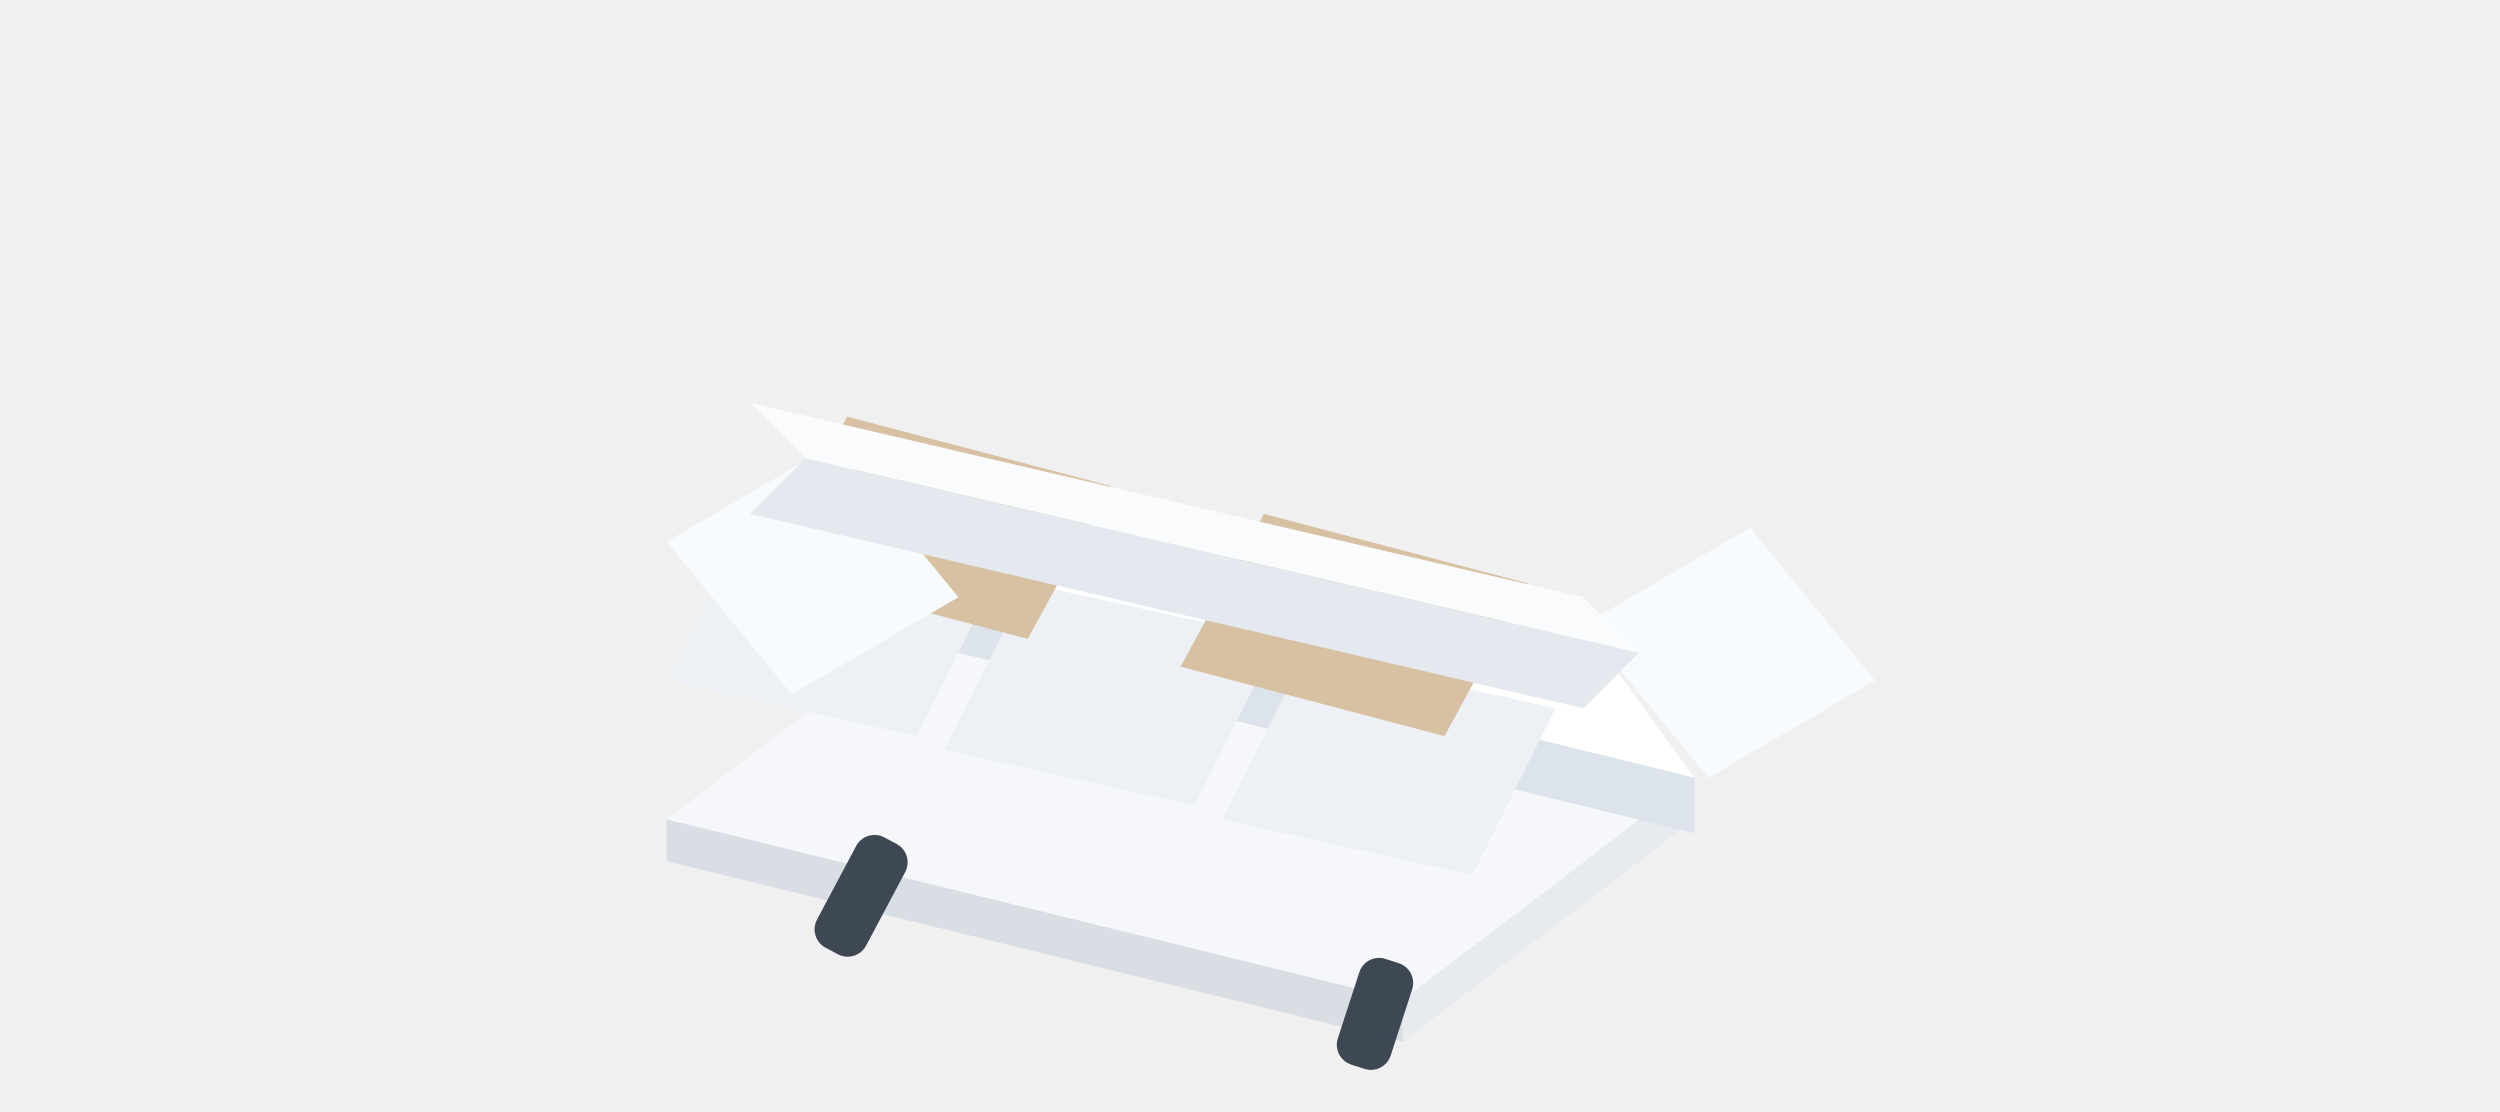
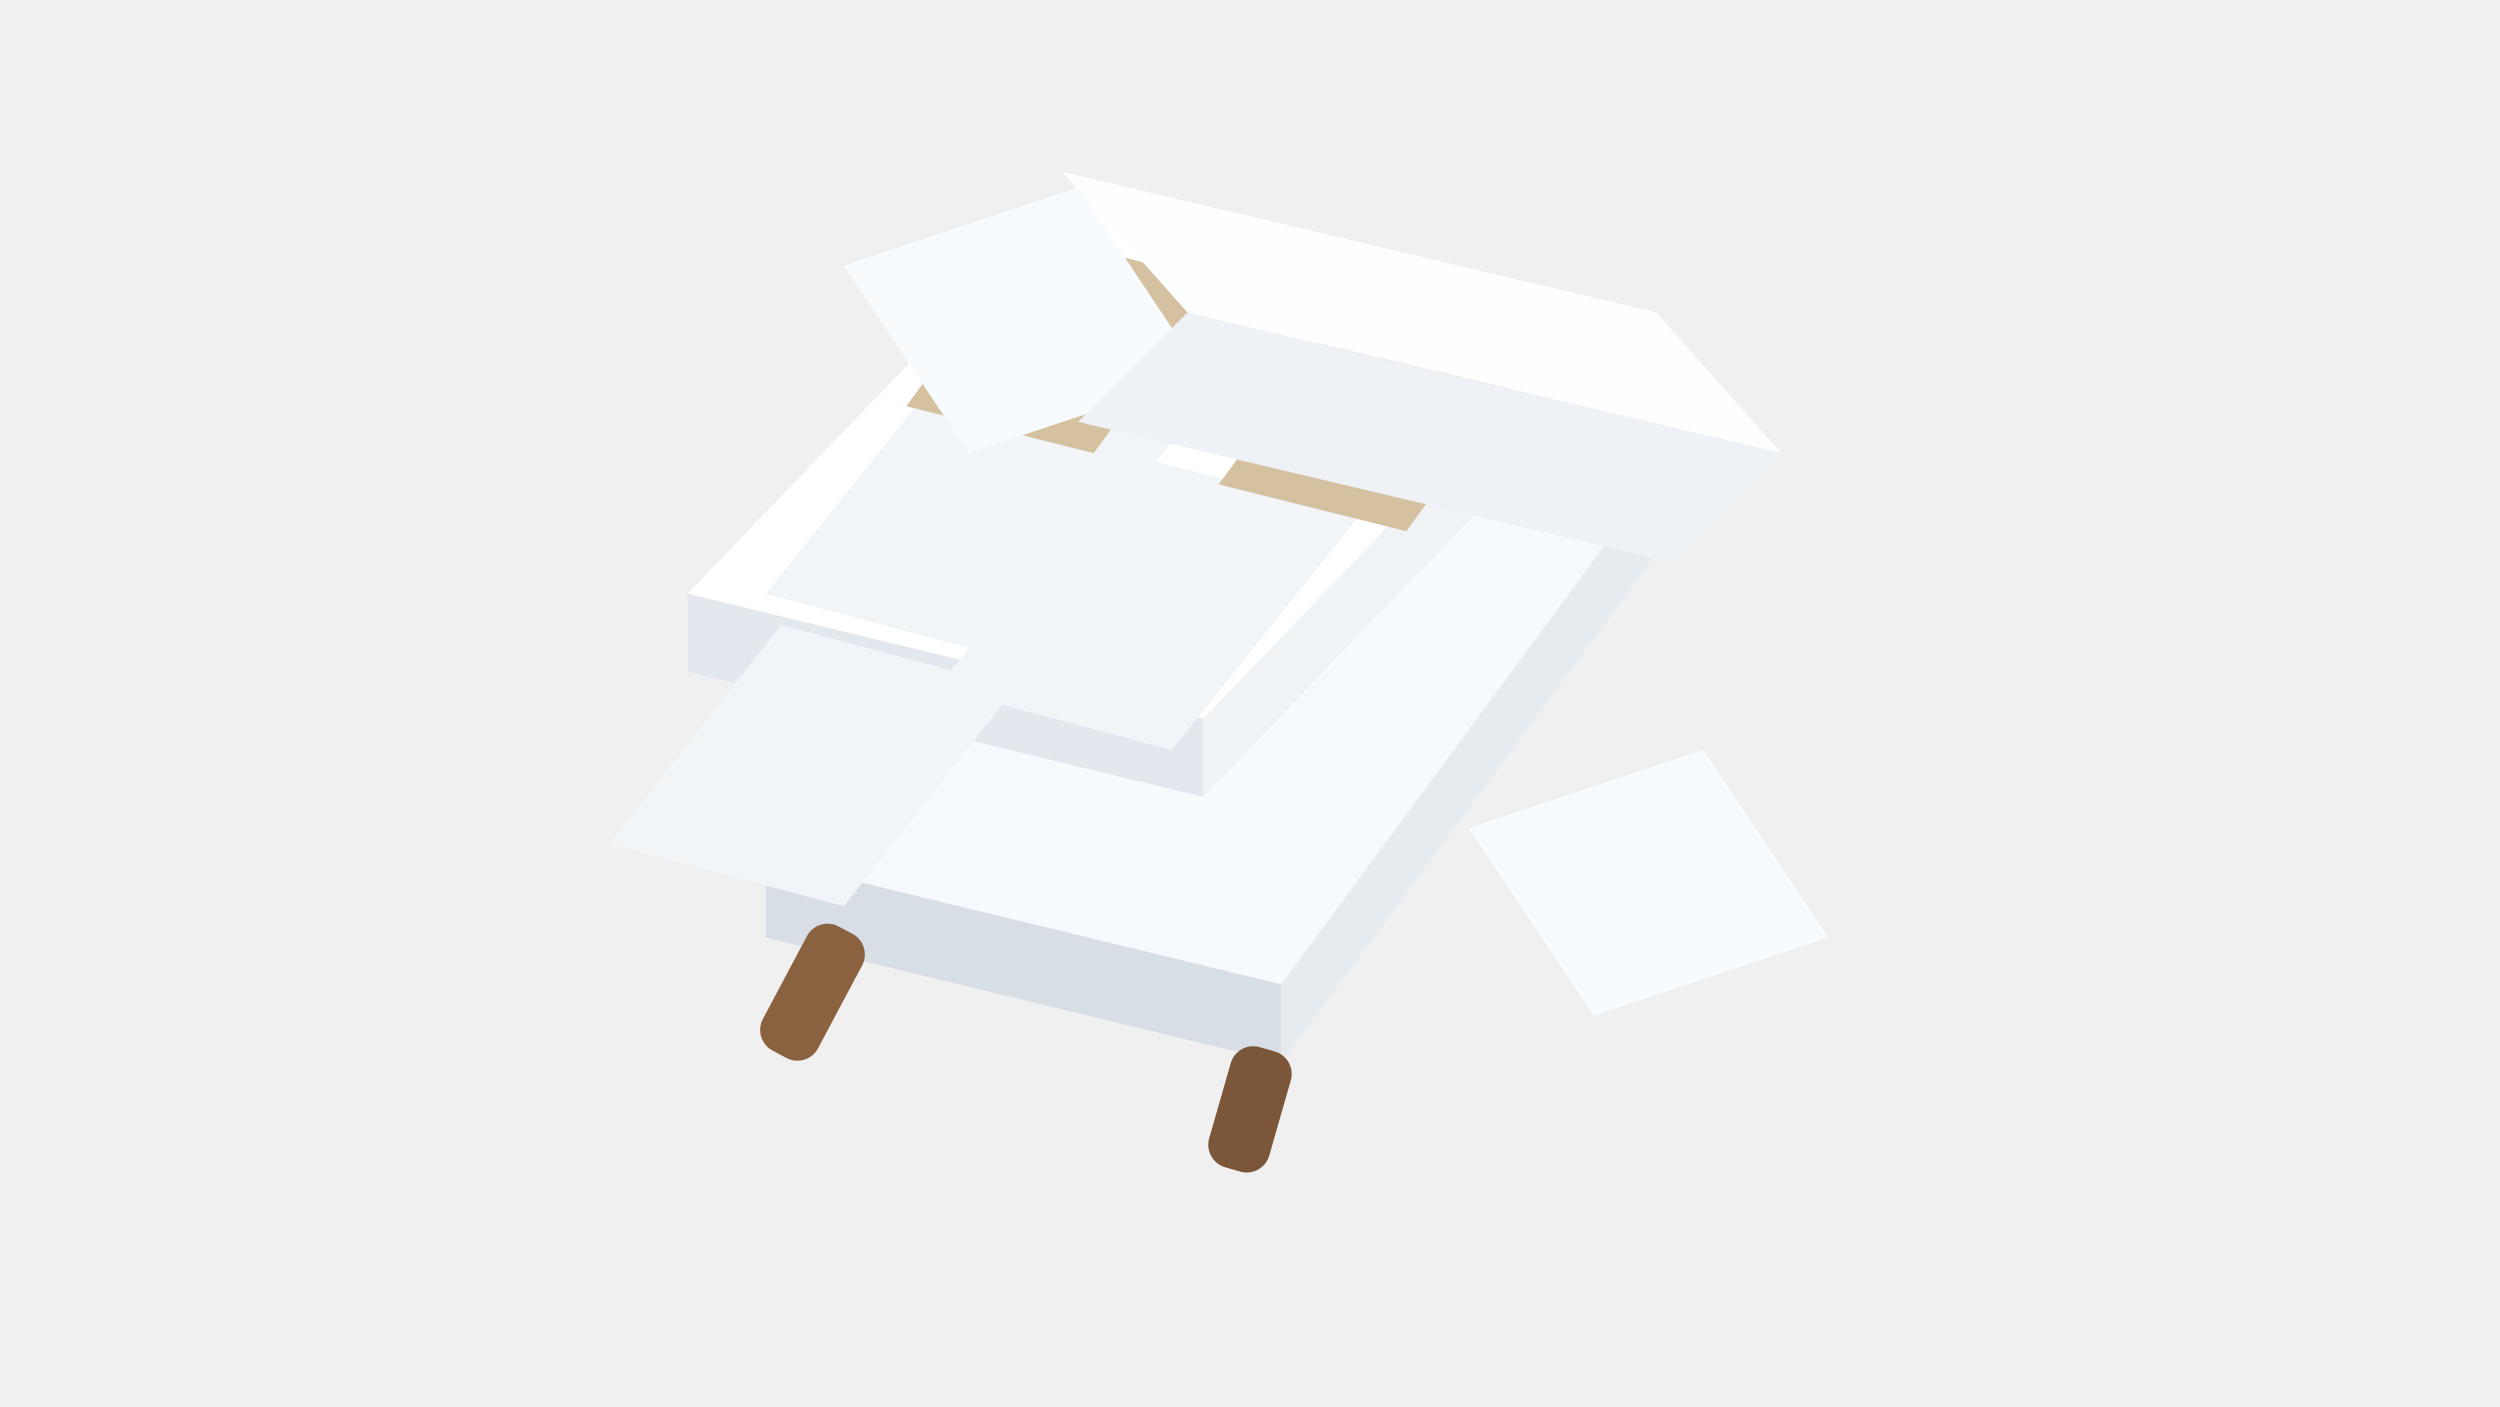
- <svg xmlns="http://www.w3.org/2000/svg" viewBox="0 0 360 160">
-   <polygon points="138,86 244,112 202,144 96,118" fill="#f5f7fa" />
-   <polygon points="96,118 202,144 202,150 96,124" fill="#d9dee5" />
-   <polygon points="244,112 202,144 202,150 244,118" fill="#e7ebf0" />
-   <polygon points="120,64 228,90 244,112 138,86" fill="#ffffff" />
-   <polygon points="138,86 244,112 244,120 138,94" fill="#dde3ea" />
-   <polygon points="108,74 144,82 132,106 96,98" fill="#edf1f5" />
-   <polygon points="148,84 184,92 172,116 136,108" fill="#edf1f5" />
-   <polygon points="188,94 224,102 212,126 176,118" fill="#edf1f5" />
-   <polygon points="122,60 160,70 148,92 110,82" fill="#d8c0a2" />
-   <polygon points="182,74 220,84 208,106 170,96" fill="#d8c0a2" />
-   <polygon points="96,78 120,64 138,86 114,100" fill="#f8fbfd" />
-   <polygon points="228,90 252,76 270,98 246,112" fill="#f8fbfd" />
-   <polygon points="108,58 228,86 236,94 116,66" fill="#f9fbfd" />
-   <polygon points="116,66 236,94 228,102 108,74" fill="#e4e9ef" />
-   <rect x="120" y="120" width="8" height="18" rx="3" fill="#3e4754" transform="rotate(28 124 129)" />
-   <rect x="194" y="138" width="8" height="16" rx="3" fill="#3e4754" transform="rotate(18 198 146)" />
+ <svg xmlns="http://www.w3.org/2000/svg" viewBox="0 0 320 180">
+   <polygon points="154,34 220,50 164,126 98,110" fill="#f7fafc" />
+   <polygon points="98,110 164,126 164,136 98,120" fill="#d8dee5" />
+   <polygon points="220,50 164,126 164,136 220,60" fill="#e6ebf0" />
+   <polygon points="138,24 204,40 154,92 88,76" fill="#ffffff" />
+   <polygon points="88,76 154,92 154,102 88,86" fill="#e3e8ee" />
+   <polygon points="204,40 154,92 154,102 204,50" fill="#f0f3f6" />
+   <polygon points="122,46 152,54 128,84 98,76" fill="#f1f5f8" />
+   <polygon points="100,80 130,88 108,116 78,108" fill="#f1f5f8" />
+   <polygon points="144,58 174,66 150,96 120,88" fill="#f1f5f8" />
+   <polygon points="132,30 156,36 140,58 116,52" fill="#d5c1a0" />
+   <polygon points="172,40 196,46 180,68 156,62" fill="#d5c1a0" />
+   <polygon points="108,34 138,24 154,48 124,58" fill="#f8fbfd" />
+   <polygon points="188,106 218,96 234,120 204,130" fill="#f8fbfd" />
+   <polygon points="136,22 212,40 228,58 152,40" fill="#fdfefe" />
+   <polygon points="152,40 228,58 214,72 138,54" fill="#eef2f6" />
+   <rect x="100" y="118" width="8" height="18" rx="3" fill="#8a623f" transform="rotate(28 104 127)" />
+   <rect x="156" y="134" width="8" height="16" rx="3" fill="#7b5638" transform="rotate(16 160 142)" />
</svg>
